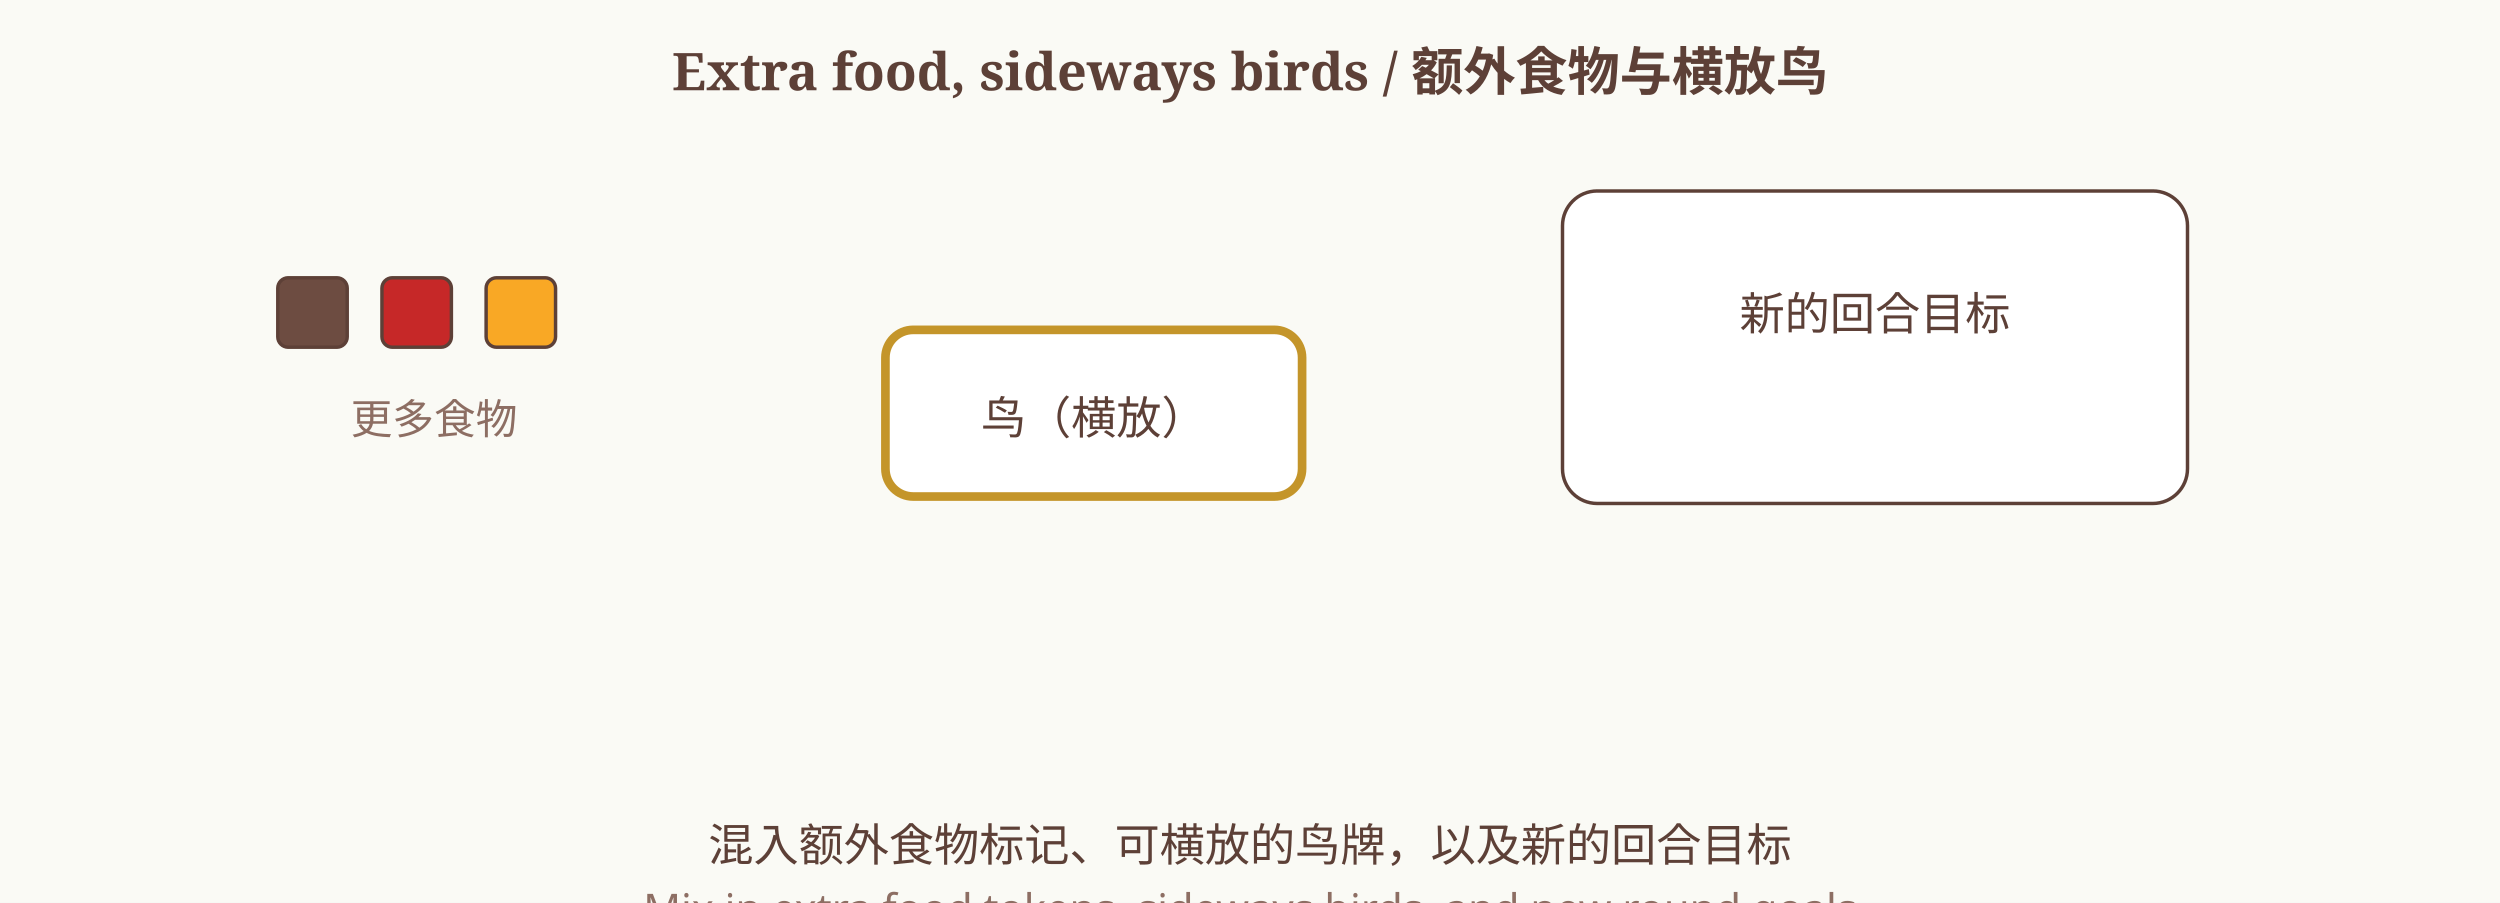
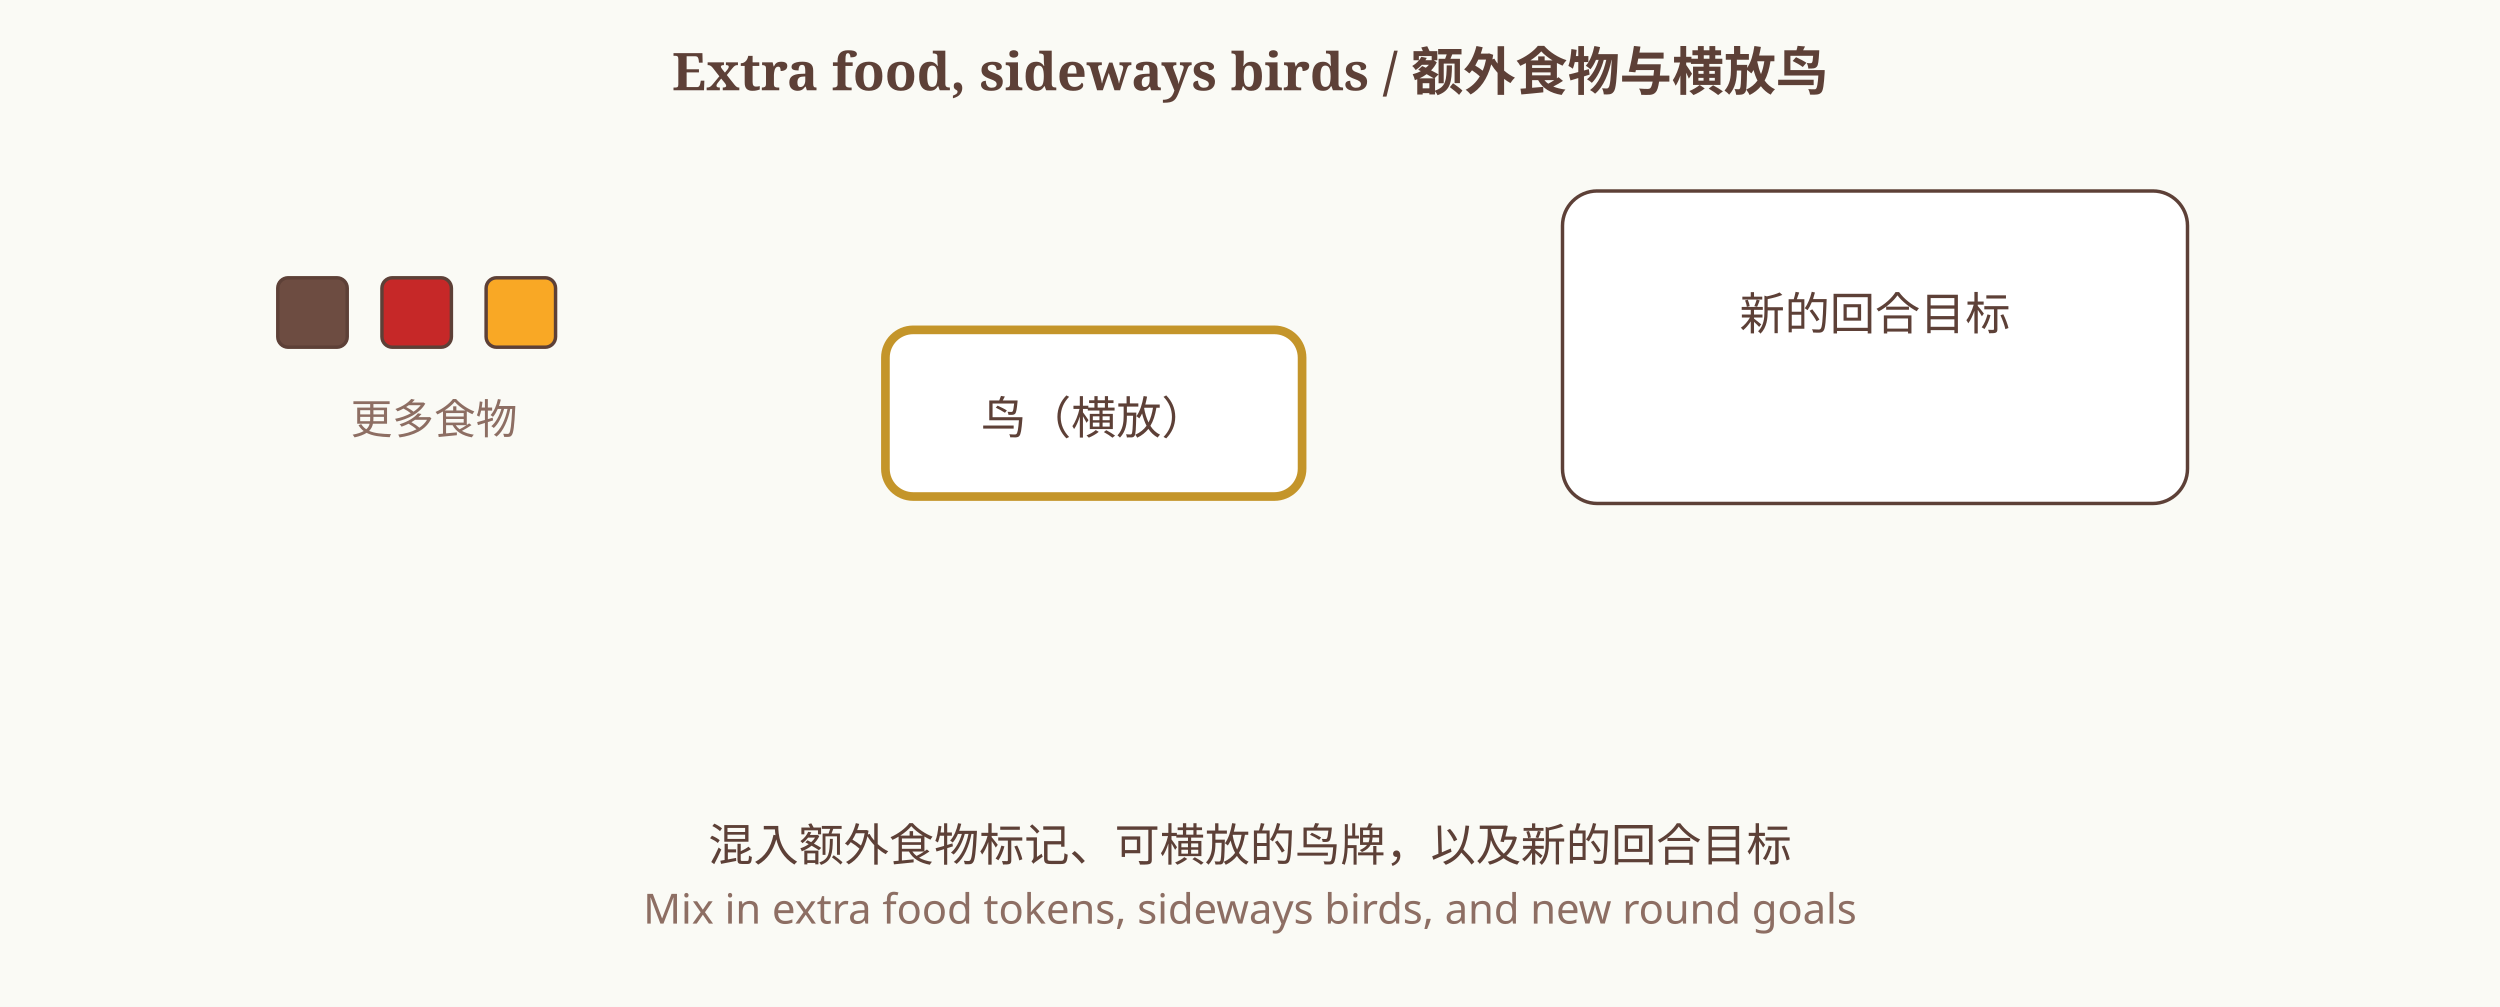
- <svg xmlns="http://www.w3.org/2000/svg" viewBox="0 0 720 260" role="img">
-   <rect width="720" height="260" fill="#FAFAF5" />
+ <svg xmlns="http://www.w3.org/2000/svg" viewBox="0 0 720 290" role="img">
+   <rect width="720" height="290" fill="#FAFAF5" />
  <defs>
    <marker id="arr" markerWidth="8" markerHeight="8" refX="6" refY="4" orient="auto">
      <path d="M0 0l8 4-8 4z" fill="#C4952A" />
    </marker>
  </defs>
  <text x="360" y="26" text-anchor="middle" font-family="Georgia, serif" font-size="15" fill="#5D4037" font-weight="700">Extra food, sideways birds / 额外食物与横放鸟</text>
  <rect x="80" y="80" width="20" height="20" rx="3" fill="#6D4C41" stroke="#5D4037" stroke-width="1" />
  <rect x="110" y="80" width="20" height="20" rx="3" fill="#C62828" stroke="#5D4037" stroke-width="1" />
  <rect x="140" y="80" width="20" height="20" rx="3" fill="#F9A825" stroke="#5D4037" stroke-width="1" />
  <text x="125" y="125" text-anchor="middle" font-family="'PingFang SC', 'Hiragino Sans GB', 'Microsoft YaHei', sans-serif" font-size="12" fill="#8D6E63">更多食物</text>
  <rect x="255" y="95" width="120" height="48" rx="8" fill="#fff" stroke="#C4952A" stroke-width="2.5" />
  <text x="315" y="125" text-anchor="middle" font-family="'PingFang SC', 'Hiragino Sans GB', 'Microsoft YaHei', sans-serif" font-size="13" fill="#5D4037">鸟（横放）</text>
  <rect x="450" y="55" width="180" height="90" rx="10" fill="#fff" stroke="#5D4037" />
  <text x="540" y="95" text-anchor="middle" font-family="'PingFang SC', 'Hiragino Sans GB', 'Microsoft YaHei', sans-serif" font-size="13" fill="#5D4037">新的回合目标</text>
  <text x="360" y="248" text-anchor="middle" font-family="'PingFang SC', 'Hiragino Sans GB', 'Microsoft YaHei', sans-serif" font-size="13" fill="#5D4037">混入额外食物标记、可横放的鸟牌，以及新的回合目标</text>
  <text x="360" y="266" text-anchor="middle" font-family="'PingFang SC', 'Hiragino Sans GB', 'Microsoft YaHei', sans-serif" font-size="12" fill="#8D6E63">Mix in extra food tokens, sideways birds, and new round goals</text>
</svg>
